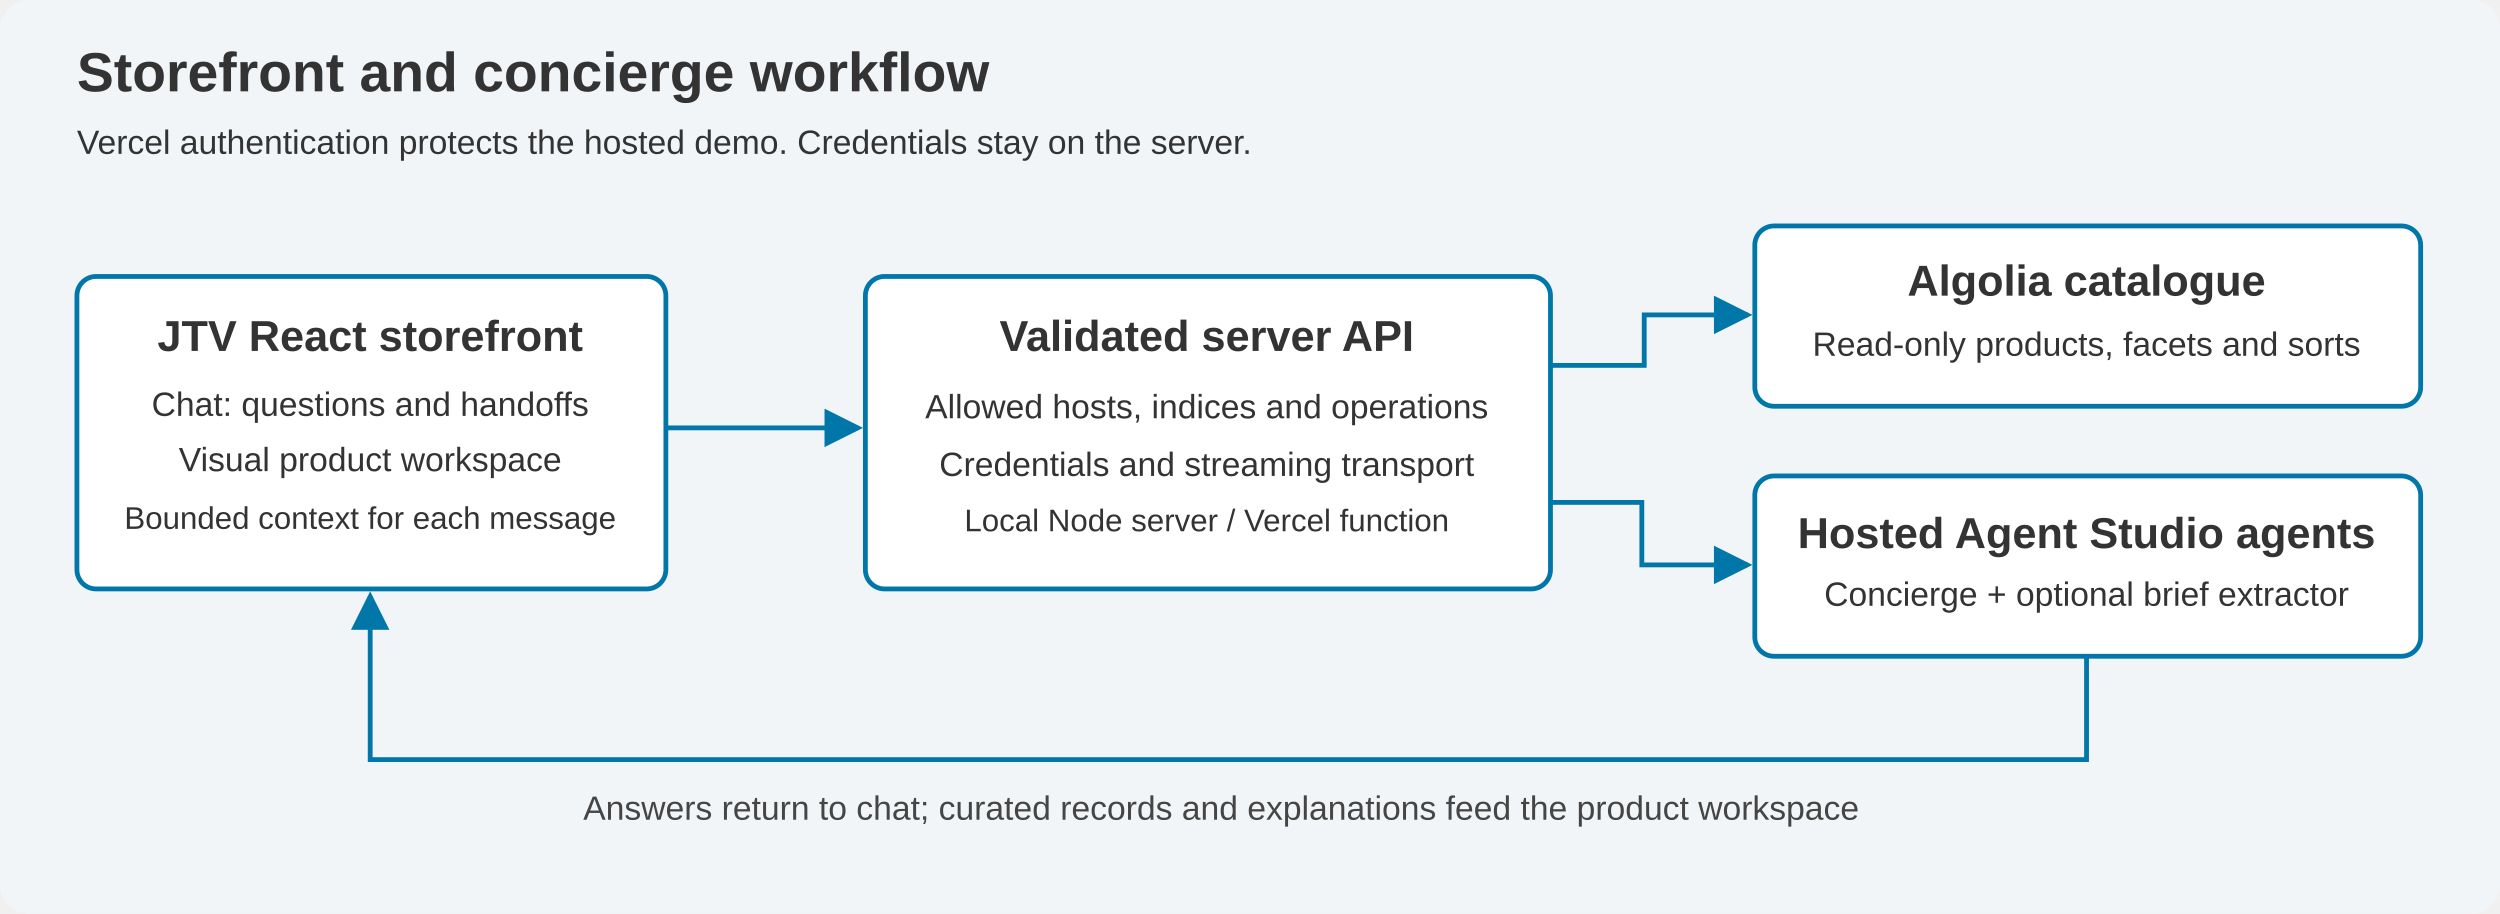
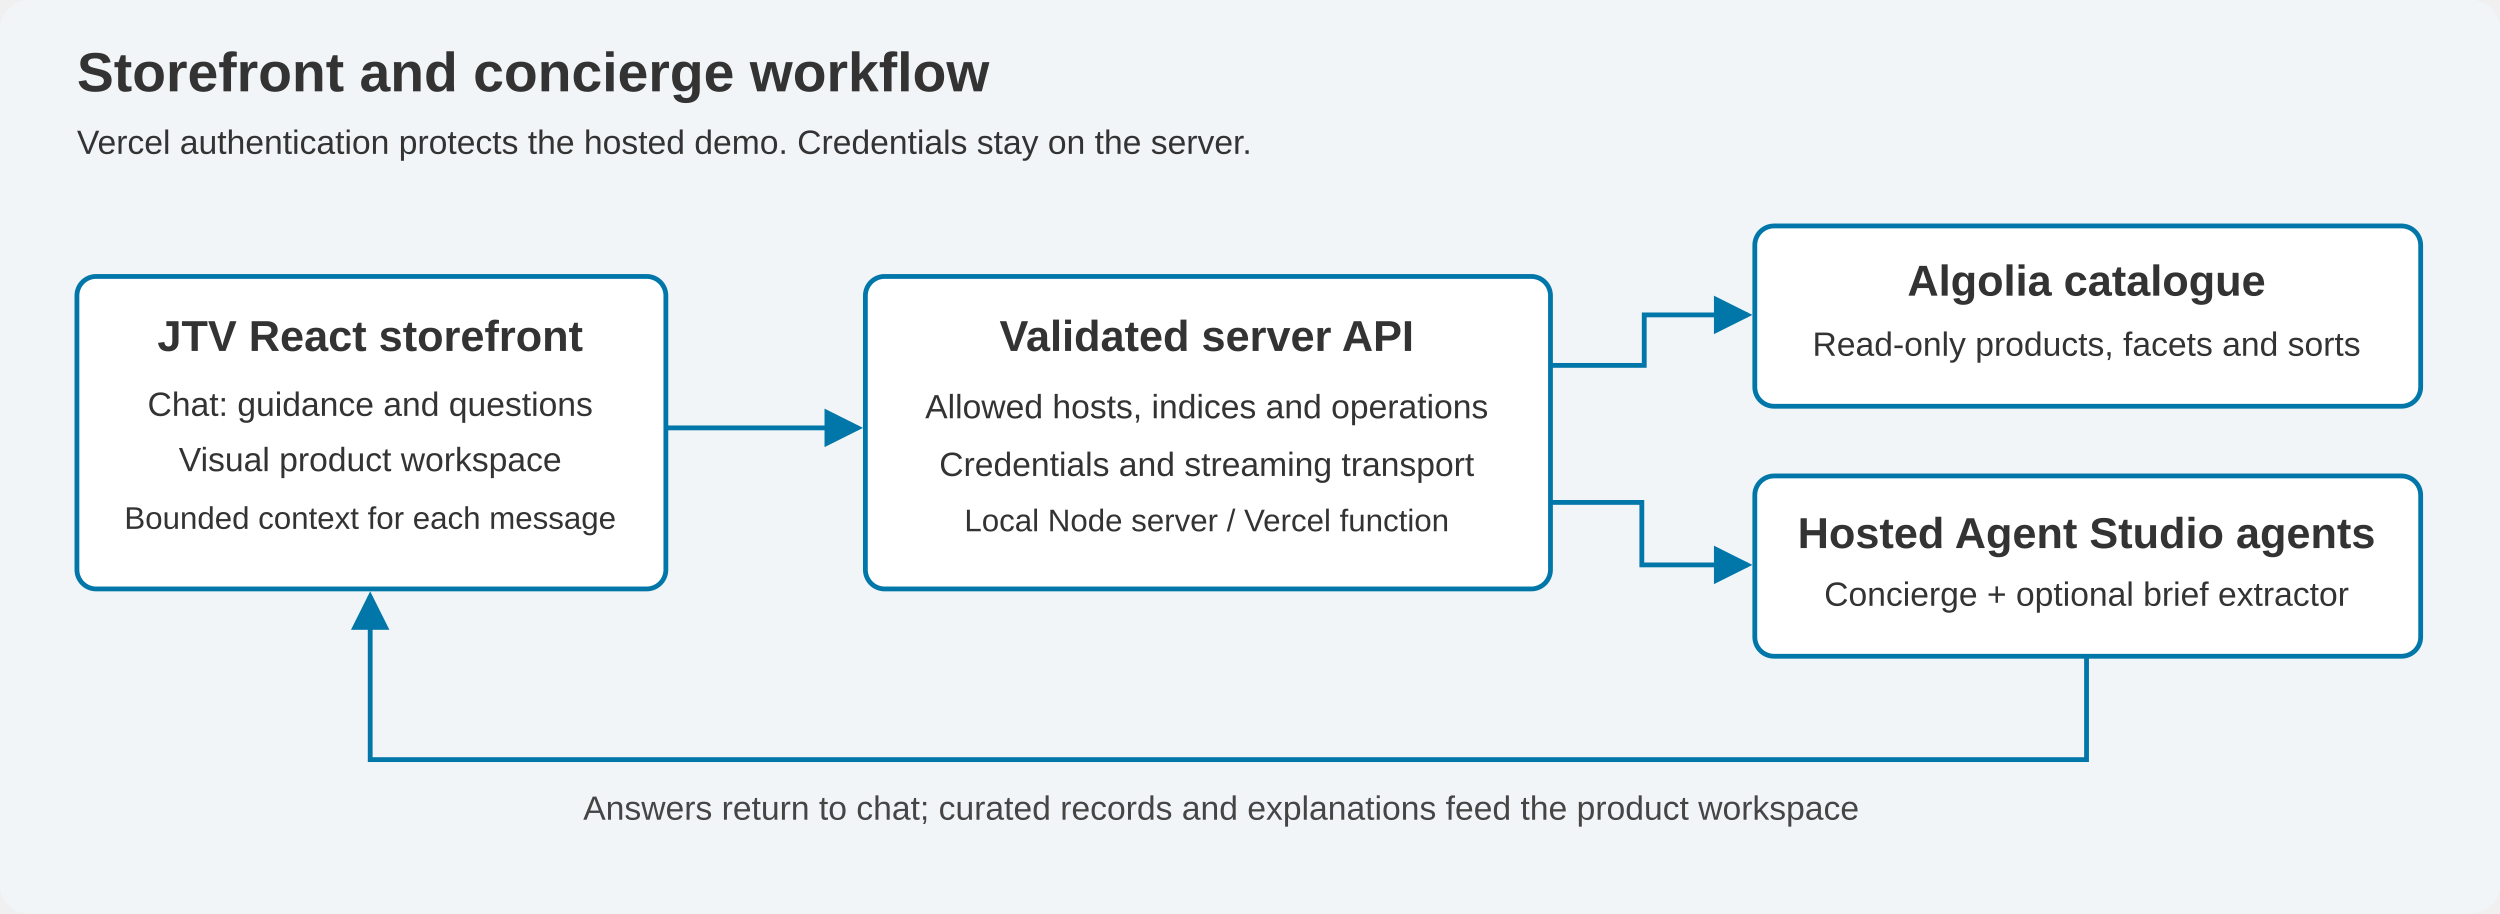
<svg xmlns="http://www.w3.org/2000/svg" width="1040" height="380" viewBox="0 0 1040 380" role="img" aria-labelledby="title desc">
  <defs>
    <marker id="arrow" markerWidth="8" markerHeight="8" refX="7" refY="4" orient="auto">
      <path d="M0 0 L8 4 L0 8Z" fill="#0076a9" />
    </marker>
  </defs>
  <rect width="1040" height="380" rx="12" fill="#f2f5f7" />
  <g font-family="Arial,Helvetica,sans-serif" fill="#333">
    <text x="32" y="38" font-size="23" font-weight="bold">Storefront and concierge workflow</text>
    <text x="32" y="64" font-size="14">Vercel authentication protects the hosted demo. Credentials stay on the server.</text>
  </g>
  <g fill="white" stroke="#0076a9" stroke-width="2">
    <rect x="32" y="115" width="245" height="130" rx="8" />
    <rect x="360" y="115" width="285" height="130" rx="8" />
    <rect x="730" y="94" width="277" height="75" rx="8" />
    <rect x="730" y="198" width="277" height="75" rx="8" />
  </g>
  <g font-family="Arial,Helvetica,sans-serif" fill="#333" text-anchor="middle">
    <text x="154" y="146" font-size="18" font-weight="bold">JTV React storefront</text>
-     <text x="154" y="173" font-size="14">Chat: questions and handoffs</text>
+     <text x="154" y="173" font-size="14">Chat: guidance and questions</text>
    <text x="154" y="196" font-size="14">Visual product workspace</text>
    <text x="154" y="220" font-size="13">Bounded context for each message</text>
    <text x="502" y="146" font-size="18" font-weight="bold">Validated server API</text>
    <text x="502" y="174" font-size="14">Allowed hosts, indices and operations</text>
    <text x="502" y="198" font-size="14">Credentials and streaming transport</text>
    <text x="502" y="221" font-size="13">Local Node server / Vercel function</text>
    <text x="868" y="123" font-size="18" font-weight="bold">Algolia catalogue</text>
    <text x="868" y="148" font-size="14">Read-only products, facets and sorts</text>
    <text x="868" y="228" font-size="18" font-weight="bold">Hosted Agent Studio agents</text>
    <text x="868" y="252" font-size="14">Concierge + optional brief extractor</text>
  </g>
  <g fill="none" stroke="#0076a9" stroke-width="2" marker-end="url(#arrow)">
    <path d="M277 178H357" />
    <path d="M645 152H684V131H727" />
    <path d="M645 209H683V235H727" />
    <path d="M868 273V316H154V248" />
  </g>
  <text x="508" y="341" font-family="Arial,Helvetica,sans-serif" text-anchor="middle" font-size="14" fill="#454545">Answers return to chat; curated records and explanations feed the product workspace</text>
</svg>
